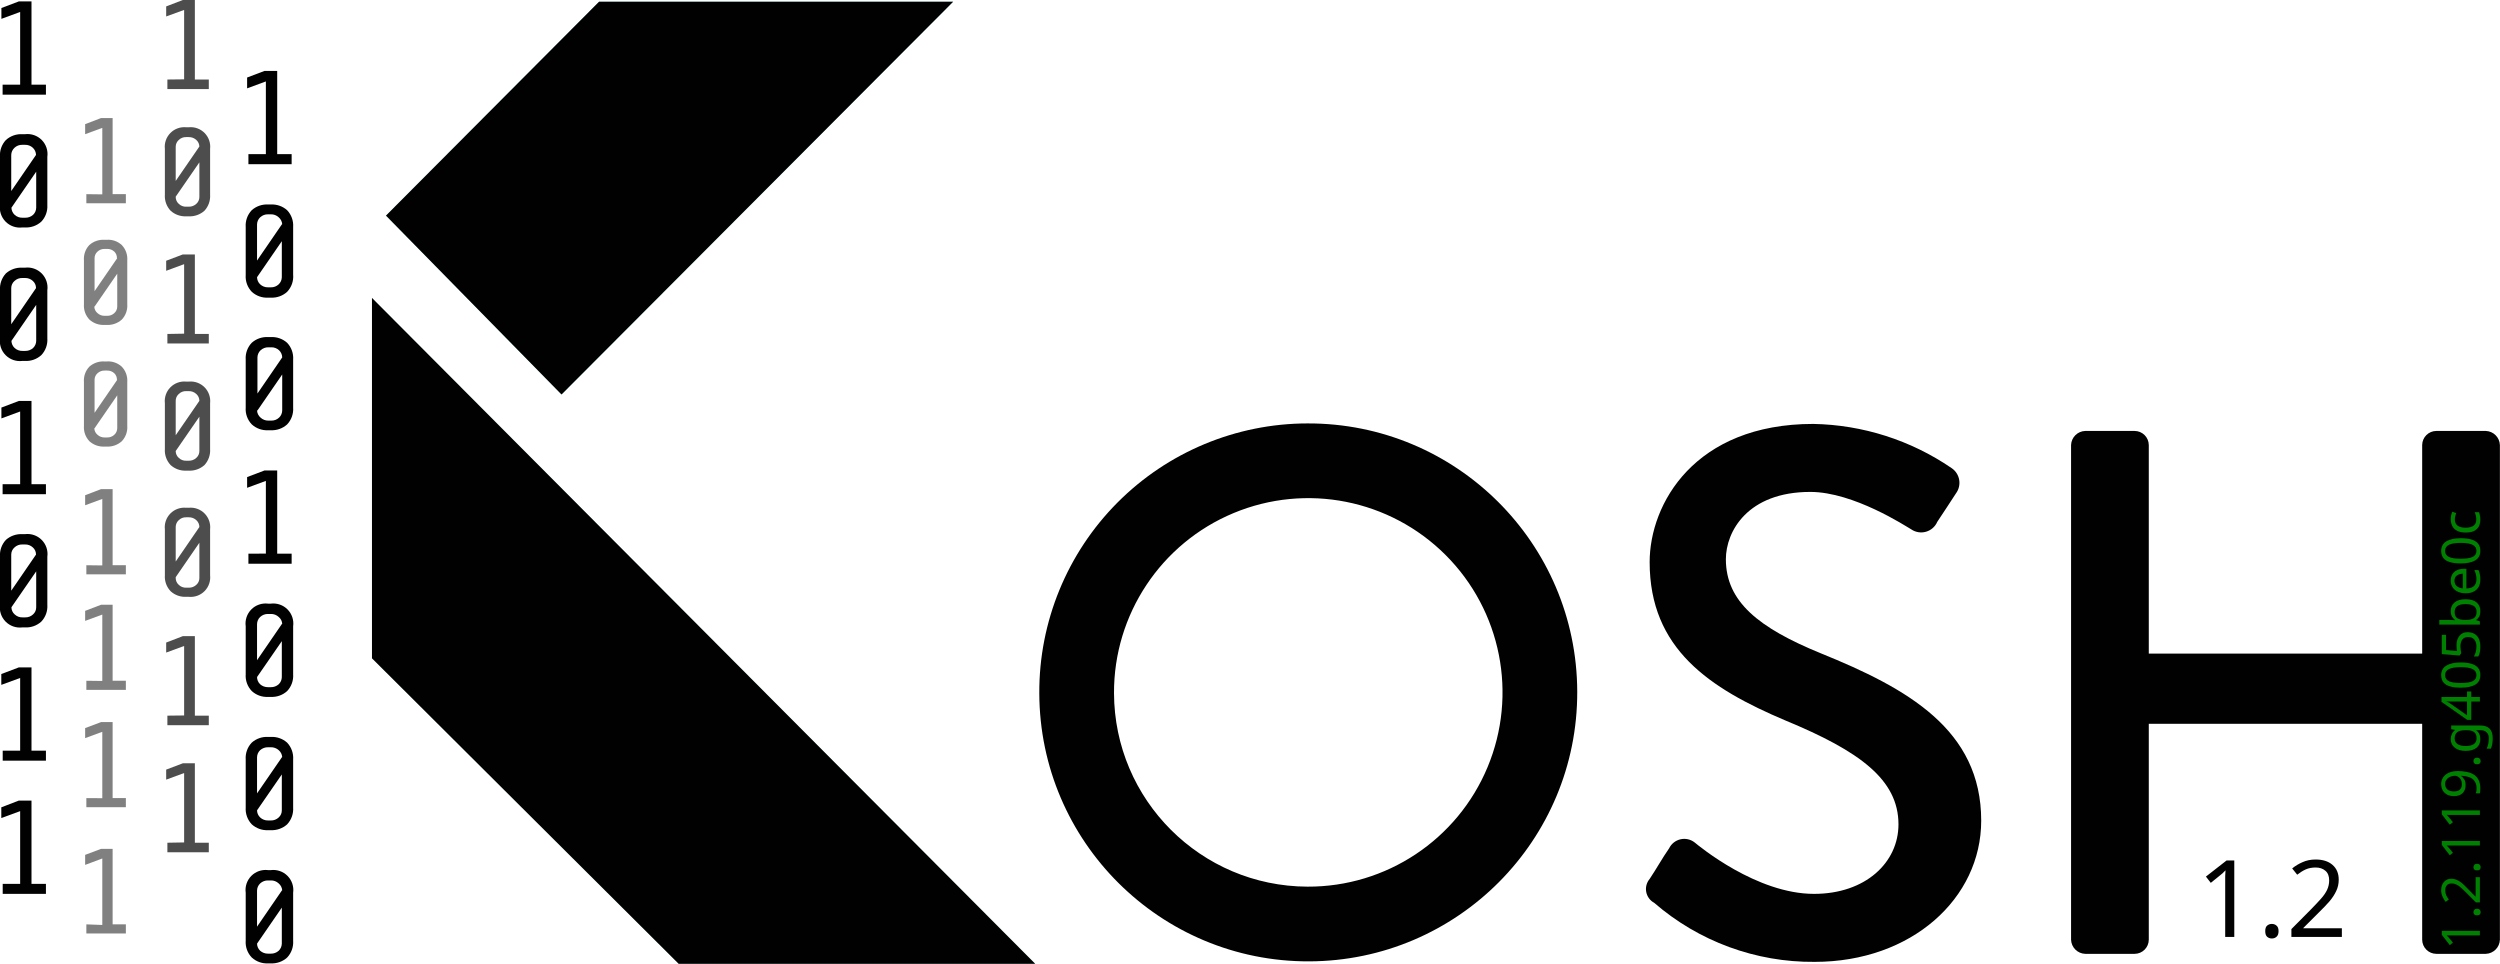
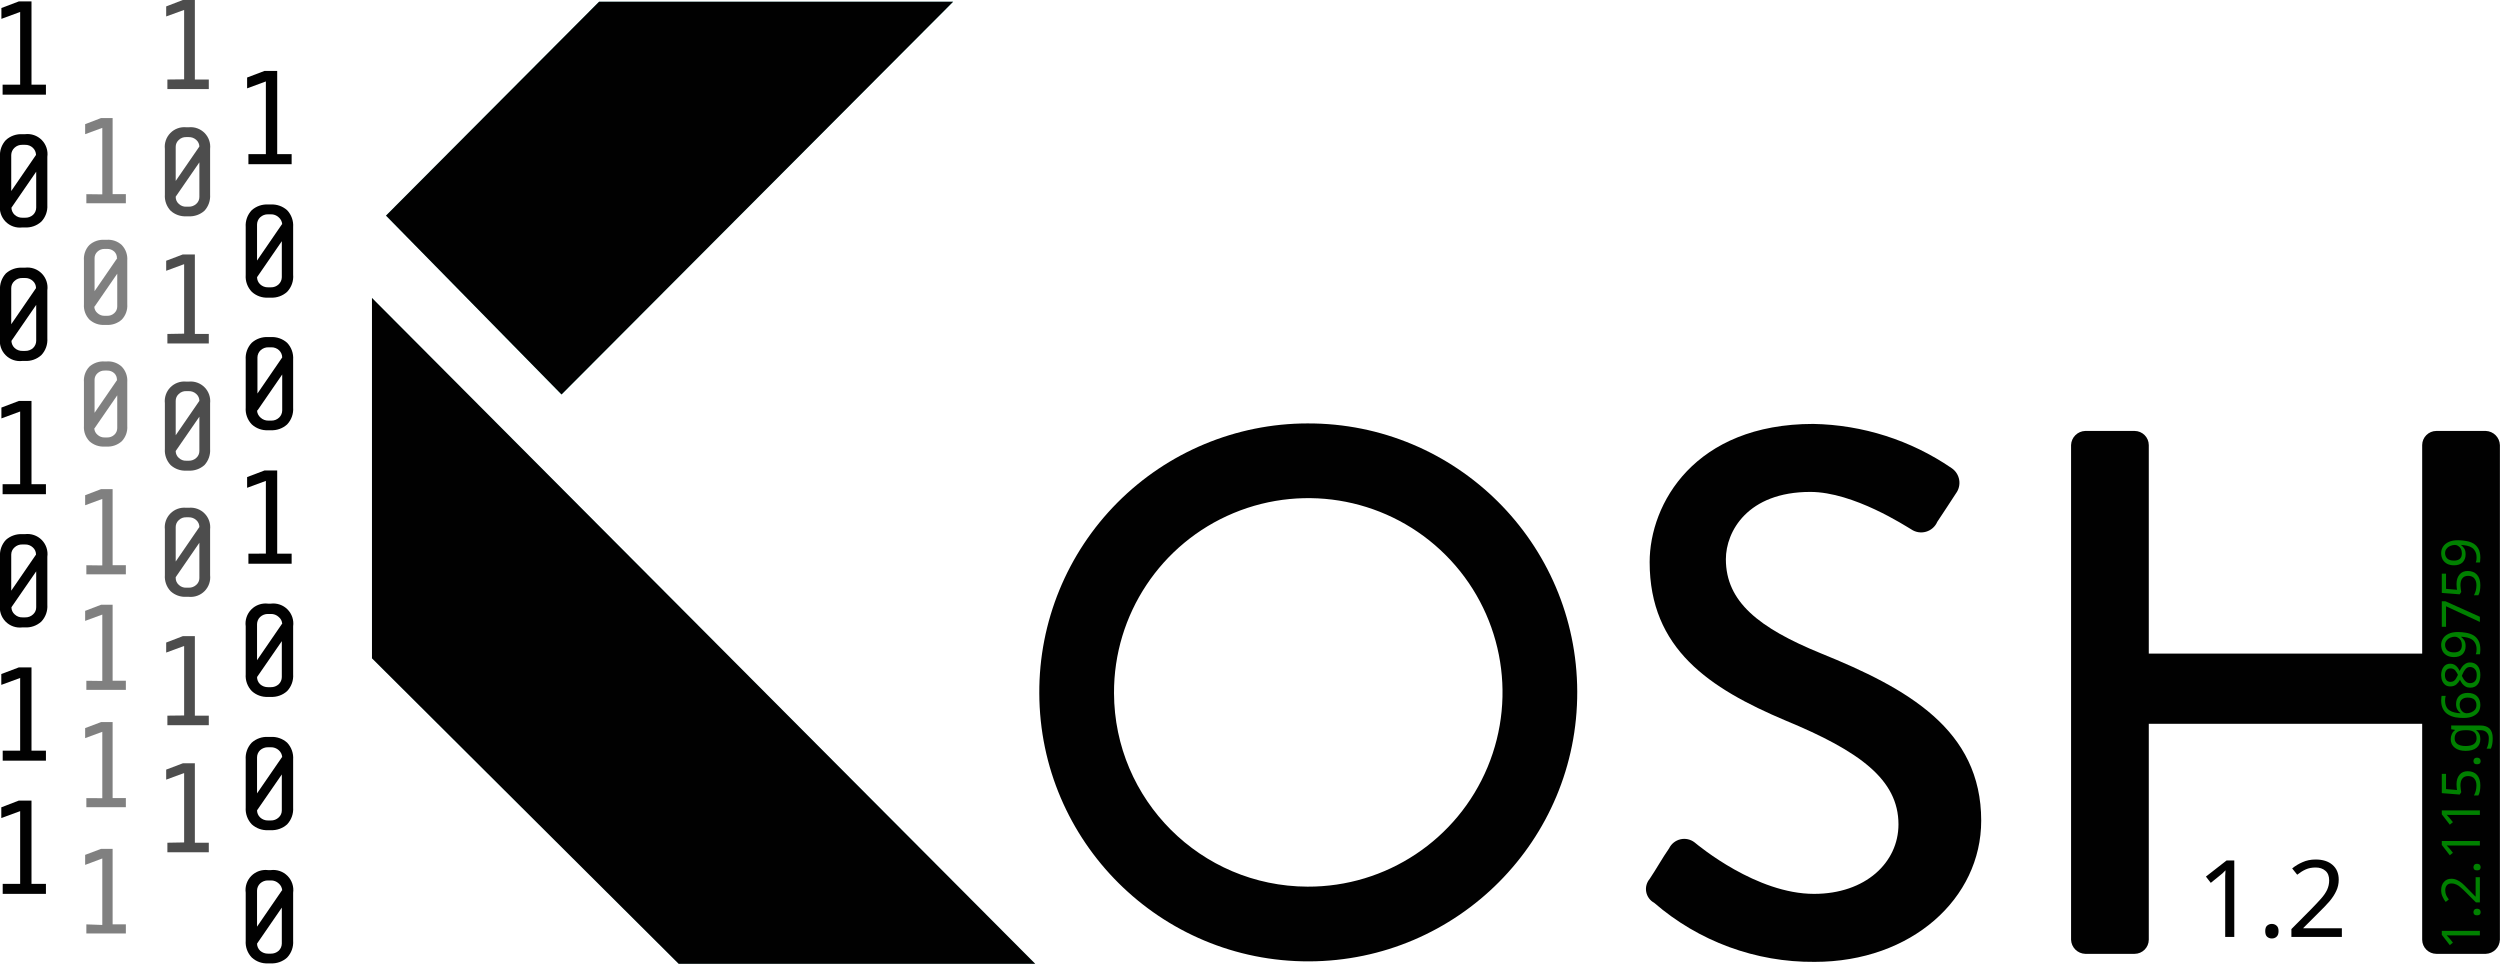
<svg xmlns="http://www.w3.org/2000/svg" viewBox="0 0 249.28 96.1" version="1.1" id="svg5833">
  <defs id="defs5750">
    <style id="style5748">.cls-1{isolation:isolate;}.cls-2,.cls-3,.cls-4,.cls-6{fill:#010101;}.cls-2,.cls-3,.cls-4,.cls-5{mix-blend-mode:multiply;}.cls-3{opacity:0.7;}.cls-4{opacity:0.5;}.cls-5{fill:#afdedc;}</style>
  </defs>
  <path class="cls-2" d="m 0.26,8.44 v 1 h 4.32 v -1 H 3.14 V 0.14 H 1.88 L 0.14,0.8 V 1.88 L 2.01,1.19 v 7.25 z" id="path5752" style="isolation:isolate;mix-blend-mode:multiply;fill:#010101" />
  <path class="cls-2" d="M 4.72,20.45 V 15.64 A 2,2 0 0 0 2.49,13.38 H 2.23 A 2.25,2.25 0 0 0 0.59,13.96 2.21,2.21 0 0 0 0,15.64 v 4.78 a 2,2 0 0 0 2.23,2.26 h 0.26 a 2.24,2.24 0 0 0 1.63,-0.58 2.21,2.21 0 0 0 0.6,-1.65 z m -1.13,-5 -2.47,3.6 v -3.6 a 1,1 0 0 1 0.32,-0.71 1.08,1.08 0 0 1 0.79,-0.3 h 0.26 a 1.09,1.09 0 0 1 0.79,0.3 1,1 0 0 1 0.31,0.68 z m -2.45,5.26 2.47,-3.59 v 3.59 A 1,1 0 0 1 3.3,21.42 1.13,1.13 0 0 1 2.51,21.71 H 2.25 A 1.11,1.11 0 0 1 1.46,21.42 1,1 0 0 1 1.14,20.71 Z" id="path5754" style="isolation:isolate;mix-blend-mode:multiply;fill:#010101" />
  <path class="cls-2" d="M 4.72,33.73 V 28.95 A 2,2 0 0 0 2.49,26.69 H 2.23 A 2.29,2.29 0 0 0 0.59,27.26 2.25,2.25 0 0 0 0,28.95 v 4.78 a 2,2 0 0 0 2.23,2.26 h 0.26 a 2.24,2.24 0 0 0 1.63,-0.58 2.21,2.21 0 0 0 0.6,-1.68 z m -1.13,-5 -2.47,3.6 v -3.6 a 0.94,0.94 0 0 1 0.32,-0.71 1.08,1.08 0 0 1 0.79,-0.3 h 0.26 a 1.09,1.09 0 0 1 0.79,0.3 0.93,0.93 0 0 1 0.31,0.68 z M 1.14,33.99 3.61,30.4 v 3.59 A 1,1 0 0 1 3.3,34.7 1.13,1.13 0 0 1 2.51,34.99 H 2.25 A 1.11,1.11 0 0 1 1.46,34.7 1,1 0 0 1 1.14,33.99 Z" id="path5756" style="isolation:isolate;mix-blend-mode:multiply;fill:#010101" />
  <path class="cls-2" d="m 0.26,48.28 v 1 h 4.32 v -1 H 3.14 v -8.3 H 1.88 l -1.74,0.66 v 1.08 l 1.87,-0.69 v 7.25 z" id="path5758" style="isolation:isolate;mix-blend-mode:multiply;fill:#010101" />
  <path class="cls-2" d="M 4.72,60.3 V 55.52 A 2,2 0 0 0 2.49,53.26 H 2.23 A 2.29,2.29 0 0 0 0.59,53.83 2.23,2.23 0 0 0 0,55.52 v 4.78 a 2,2 0 0 0 2.23,2.26 h 0.26 a 2.24,2.24 0 0 0 1.63,-0.58 2.21,2.21 0 0 0 0.6,-1.68 z m -1.13,-5 -2.47,3.6 v -3.6 a 0.94,0.94 0 0 1 0.32,-0.71 1.08,1.08 0 0 1 0.79,-0.3 h 0.26 a 1.09,1.09 0 0 1 0.79,0.3 0.93,0.93 0 0 1 0.31,0.68 z m -2.45,5.25 2.47,-3.58 v 3.58 A 0.93,0.93 0 0 1 3.3,61.26 1.09,1.09 0 0 1 2.51,61.56 H 2.25 A 1.08,1.08 0 0 1 1.46,61.26 0.94,0.94 0 0 1 1.14,60.55 Z" id="path5760" style="isolation:isolate;mix-blend-mode:multiply;fill:#010101" />
  <path class="cls-2" d="m 0.27,74.85 v 1 h 4.31 v -1 H 3.14 v -8.3 H 1.87 l -1.74,0.66 v 1.08 L 2.01,67.6 v 7.25 z" id="path5762" style="isolation:isolate;mix-blend-mode:multiply;fill:#010101" />
  <path class="cls-2" d="m 0.27,88.13 v 1 h 4.31 v -1 H 3.14 v -8.3 H 1.87 L 0.13,80.5 v 1.07 l 1.88,-0.69 v 7.25 z" id="path5764" style="isolation:isolate;mix-blend-mode:multiply;fill:#010101" />
  <path class="cls-2" d="m 24.77,15.37 v 1 h 4.31 v -1 h -1.44 v -8.3 h -1.26 l -1.74,0.66 v 1.08 l 1.87,-0.69 v 7.25 z" id="path5766" style="isolation:isolate;mix-blend-mode:multiply;fill:#010101" />
  <path class="cls-2" d="M 29.23,27.38 V 22.64 A 2.21,2.21 0 0 0 28.63,20.96 2.26,2.26 0 0 0 27,20.39 h -0.27 a 2.26,2.26 0 0 0 -1.63,0.57 2.21,2.21 0 0 0 -0.6,1.68 v 4.78 a 2.18,2.18 0 0 0 0.61,1.68 2.22,2.22 0 0 0 1.62,0.58 H 27 a 2.26,2.26 0 0 0 1.63,-0.58 2.21,2.21 0 0 0 0.6,-1.72 z m -1.13,-5 -2.47,3.6 v -3.6 a 1,1 0 0 1 0.31,-0.71 1.11,1.11 0 0 1 0.79,-0.3 H 27 a 1.09,1.09 0 0 1 0.79,0.3 1,1 0 0 1 0.35,0.68 z m -2.47,5.26 2.47,-3.59 v 3.59 a 1,1 0 0 1 -0.31,0.71 1.09,1.09 0 0 1 -0.79,0.3 h -0.27 a 1.11,1.11 0 0 1 -0.79,-0.3 1,1 0 0 1 -0.31,-0.71 z" id="path5768" style="isolation:isolate;mix-blend-mode:multiply;fill:#010101" />
  <path class="cls-2" d="M 29.23,40.64 V 35.86 A 2.21,2.21 0 0 0 28.63,34.18 2.26,2.26 0 0 0 27,33.61 h -0.27 a 2.26,2.26 0 0 0 -1.63,0.57 2.21,2.21 0 0 0 -0.6,1.68 v 4.78 a 2.18,2.18 0 0 0 0.61,1.68 2.22,2.22 0 0 0 1.62,0.58 H 27 a 2.26,2.26 0 0 0 1.63,-0.58 2.21,2.21 0 0 0 0.6,-1.68 z m -1.09,-5 -2.47,3.6 v -3.6 a 1,1 0 0 1 0.31,-0.71 1.11,1.11 0 0 1 0.79,-0.3 h 0.27 a 1.09,1.09 0 0 1 0.79,0.3 1,1 0 0 1 0.31,0.71 z m -2.47,5.29 2.47,-3.59 v 3.59 a 1,1 0 0 1 -0.31,0.71 1.09,1.09 0 0 1 -0.79,0.3 h -0.27 a 1.11,1.11 0 0 1 -0.79,-0.3 1,1 0 0 1 -0.35,-0.72 z" id="path5770" style="isolation:isolate;mix-blend-mode:multiply;fill:#010101" />
  <path class="cls-2" d="m 24.77,55.21 v 1 h 4.31 v -1 h -1.44 v -8.3 h -1.26 l -1.74,0.66 v 1.07 l 1.87,-0.69 v 7.25 z" id="path5772" style="isolation:isolate;mix-blend-mode:multiply;fill:#010101" />
  <path class="cls-2" d="M 29.23,67.23 V 62.45 A 2,2 0 0 0 27,60.19 h -0.27 a 2,2 0 0 0 -2.23,2.26 v 4.78 a 2.18,2.18 0 0 0 0.61,1.68 2.22,2.22 0 0 0 1.62,0.58 H 27 a 2.26,2.26 0 0 0 1.63,-0.58 2.21,2.21 0 0 0 0.6,-1.68 z m -1.13,-5 -2.47,3.6 v -3.6 a 1,1 0 0 1 0.31,-0.71 1.11,1.11 0 0 1 0.79,-0.3 H 27 a 1.09,1.09 0 0 1 0.79,0.3 0.93,0.93 0 0 1 0.35,0.68 z m -2.47,5.28 2.47,-3.58 v 3.58 A 1,1 0 0 1 27.79,68.23 1.13,1.13 0 0 1 27,68.52 h -0.27 a 1.15,1.15 0 0 1 -0.79,-0.29 1,1 0 0 1 -0.31,-0.75 z" id="path5774" style="isolation:isolate;mix-blend-mode:multiply;fill:#010101" />
  <path class="cls-2" d="M 29.23,80.52 V 75.74 A 2.22,2.22 0 0 0 28.63,74.05 2.26,2.26 0 0 0 27,73.48 h -0.27 a 2.26,2.26 0 0 0 -1.63,0.57 2.22,2.22 0 0 0 -0.6,1.69 v 4.78 a 2.21,2.21 0 0 0 0.61,1.68 2.26,2.26 0 0 0 1.62,0.58 H 27 a 2.3,2.3 0 0 0 1.63,-0.58 2.24,2.24 0 0 0 0.6,-1.68 z m -1.13,-5 -2.47,3.59 v -3.59 a 1,1 0 0 1 0.31,-0.72 1.15,1.15 0 0 1 0.79,-0.29 H 27 a 1.13,1.13 0 0 1 0.79,0.29 1,1 0 0 1 0.35,0.69 z m -2.47,5.28 2.47,-3.58 v 3.58 a 0.93,0.93 0 0 1 -0.31,0.71 1.09,1.09 0 0 1 -0.79,0.3 h -0.27 a 1.11,1.11 0 0 1 -0.79,-0.3 1,1 0 0 1 -0.31,-0.74 z" id="path5776" style="isolation:isolate;mix-blend-mode:multiply;fill:#010101" />
  <path class="cls-2" d="M 29.23,93.8 V 89.02 A 2,2 0 0 0 27,86.76 h -0.27 a 2,2 0 0 0 -2.23,2.26 v 4.78 a 2.18,2.18 0 0 0 0.61,1.68 2.22,2.22 0 0 0 1.62,0.58 H 27 a 2.26,2.26 0 0 0 1.63,-0.58 2.21,2.21 0 0 0 0.6,-1.68 z m -1.13,-5 -2.47,3.6 v -3.6 a 1,1 0 0 1 0.31,-0.71 1.11,1.11 0 0 1 0.79,-0.3 H 27 a 1.09,1.09 0 0 1 0.79,0.3 1,1 0 0 1 0.35,0.68 z m -2.47,5.29 2.47,-3.59 v 3.59 A 1,1 0 0 1 27.79,94.8 1.13,1.13 0 0 1 27,95.09 H 26.73 A 1.15,1.15 0 0 1 25.94,94.8 1,1 0 0 1 25.63,94.06 Z" id="path5778" style="isolation:isolate;mix-blend-mode:multiply;fill:#010101" />
  <path class="cls-3" d="m 16.69,7.93 v 0.95 h 4.13 V 7.93 H 19.43 V 0 h -1.2 l -1.66,0.64 v 1 l 1.79,-0.65 v 6.92 z" id="path5780" style="opacity:0.7;isolation:isolate;mix-blend-mode:multiply;fill:#010101" />
  <path class="cls-3" d="m 20.95,19.41 v -4.56 a 1.95,1.95 0 0 0 -2.13,-2.16 h -0.25 a 1.95,1.95 0 0 0 -2.13,2.16 v 4.56 a 2.12,2.12 0 0 0 0.58,1.61 2.17,2.17 0 0 0 1.55,0.55 h 0.25 a 2.2,2.2 0 0 0 1.56,-0.55 2.15,2.15 0 0 0 0.57,-1.61 z m -1.07,-4.8 -2.36,3.43 v -3.4 a 0.9,0.9 0 0 1 0.3,-0.68 1,1 0 0 1 0.75,-0.29 h 0.25 a 1.06,1.06 0 0 1 0.76,0.29 0.9,0.9 0 0 1 0.3,0.68 z m -2.36,5 2.36,-3.42 v 3.45 a 0.9,0.9 0 0 1 -0.3,0.68 1.06,1.06 0 0 1 -0.76,0.29 h -0.25 a 1,1 0 0 1 -0.75,-0.29 0.9,0.9 0 0 1 -0.3,-0.68 z" id="path5782" style="opacity:0.7;isolation:isolate;mix-blend-mode:multiply;fill:#010101" />
  <path class="cls-3" d="m 16.69,33.3 v 0.95 h 4.13 V 33.3 h -1.39 v -7.93 h -1.2 L 16.57,26 v 1 l 1.79,-0.66 v 6.93 z" id="path5784" style="opacity:0.7;isolation:isolate;mix-blend-mode:multiply;fill:#010101" />
  <path class="cls-3" d="m 20.95,44.77 v -4.56 a 1.95,1.95 0 0 0 -2.13,-2.16 h -0.25 a 1.95,1.95 0 0 0 -2.13,2.16 v 4.56 a 2.12,2.12 0 0 0 0.58,1.61 2.17,2.17 0 0 0 1.55,0.55 h 0.25 a 2.2,2.2 0 0 0 1.56,-0.55 2.15,2.15 0 0 0 0.57,-1.61 z m -1.07,-4.8 -2.36,3.43 v -3.43 a 0.9,0.9 0 0 1 0.3,-0.68 1,1 0 0 1 0.75,-0.29 h 0.25 a 1.06,1.06 0 0 1 0.76,0.29 0.9,0.9 0 0 1 0.3,0.68 z m -2.36,5 2.36,-3.42 v 3.42 a 0.9,0.9 0 0 1 -0.3,0.68 1.06,1.06 0 0 1 -0.76,0.29 h -0.25 a 1,1 0 0 1 -0.75,-0.29 0.9,0.9 0 0 1 -0.3,-0.64 z" id="path5786" style="opacity:0.7;isolation:isolate;mix-blend-mode:multiply;fill:#010101" />
  <path class="cls-3" d="m 16.69,71.36 v 0.95 h 4.13 v -0.95 h -1.39 v -7.93 h -1.2 l -1.66,0.64 v 1 l 1.79,-0.66 v 6.93 z" id="path5788" style="opacity:0.7;isolation:isolate;mix-blend-mode:multiply;fill:#010101" />
  <path class="cls-3" d="m 20.95,57.35 v -4.56 a 1.95,1.95 0 0 0 -2.13,-2.16 h -0.25 a 1.95,1.95 0 0 0 -2.13,2.16 v 4.56 a 2.1,2.1 0 0 0 0.58,1.61 2.13,2.13 0 0 0 1.55,0.55 h 0.25 a 1.95,1.95 0 0 0 2.13,-2.16 z m -1.07,-4.8 -2.36,3.44 v -3.44 a 0.91,0.91 0 0 1 0.3,-0.68 1,1 0 0 1 0.75,-0.29 h 0.25 a 1.06,1.06 0 0 1 0.76,0.29 0.91,0.91 0 0 1 0.3,0.68 z m -2.36,5 2.36,-3.43 v 3.52 a 0.89,0.89 0 0 1 -0.3,0.67 1.06,1.06 0 0 1 -0.76,0.29 h -0.25 a 1,1 0 0 1 -0.75,-0.29 0.89,0.89 0 0 1 -0.3,-0.67 z" id="path5790" style="opacity:0.7;isolation:isolate;mix-blend-mode:multiply;fill:#010101" />
  <path class="cls-3" d="m 16.69,84.03 v 0.95 h 4.13 v -0.95 h -1.39 v -7.92 h -1.2 l -1.66,0.63 v 1 l 1.79,-0.66 V 84 Z" id="path5792" style="opacity:0.7;isolation:isolate;mix-blend-mode:multiply;fill:#010101" />
  <path class="cls-4" d="m 8.61,19.36 v 0.91 h 3.94 v -0.91 h -1.32 v -7.59 h -1.15 l -1.59,0.61 v 1 l 1.71,-0.63 v 6.63 z" id="path5794" style="opacity:0.5;isolation:isolate;mix-blend-mode:multiply;fill:#010101" />
  <path class="cls-4" d="m 12.69,30.34 v -4.37 a 2,2 0 0 0 -0.55,-1.54 2,2 0 0 0 -1.49,-0.52 h -0.24 a 2.09,2.09 0 0 0 -1.5,0.52 2,2 0 0 0 -0.54,1.54 v 4.37 a 2,2 0 0 0 0.55,1.53 2.07,2.07 0 0 0 1.49,0.53 h 0.24 a 2.09,2.09 0 0 0 1.49,-0.53 2,2 0 0 0 0.55,-1.53 z m -1,-4.6 -2.26,3.29 v -3.29 a 0.87,0.87 0 0 1 0.29,-0.65 1,1 0 0 1 0.72,-0.27 h 0.24 a 1,1 0 0 1 0.72,0.27 0.87,0.87 0 0 1 0.26,0.65 z m -2.26,4.83 2.26,-3.28 v 3.28 a 0.87,0.87 0 0 1 -0.29,0.65 1,1 0 0 1 -0.72,0.27 H 10.44 A 1,1 0 0 1 9.72,31.22 0.87,0.87 0 0 1 9.4,30.57 Z" id="path5796" style="opacity:0.5;isolation:isolate;mix-blend-mode:multiply;fill:#010101" />
  <path class="cls-4" d="m 8.61,67.88 v 0.91 h 3.94 V 67.88 H 11.23 V 60.3 h -1.15 l -1.59,0.61 v 1 l 1.71,-0.63 v 6.62 z" id="path5798" style="opacity:0.5;isolation:isolate;mix-blend-mode:multiply;fill:#010101" />
  <path class="cls-4" d="m 8.61,92.17 v 0.91 h 3.94 v -0.91 h -1.32 v -7.53 h -1.15 l -1.59,0.6 v 1 L 10.2,85.6 v 6.63 z" id="path5800" style="opacity:0.5;isolation:isolate;mix-blend-mode:multiply;fill:#010101" />
  <path class="cls-4" d="m 8.61,56.36 v 0.91 h 3.94 v -0.91 h -1.32 v -7.59 h -1.15 l -1.59,0.61 v 1 l 1.71,-0.63 v 6.63 z" id="path5802" style="opacity:0.5;isolation:isolate;mix-blend-mode:multiply;fill:#010101" />
  <path class="cls-4" d="M 12.69,42.47 V 38.1 a 2,2 0 0 0 -0.55,-1.54 2,2 0 0 0 -1.49,-0.52 h -0.24 a 2.09,2.09 0 0 0 -1.5,0.52 2,2 0 0 0 -0.54,1.54 v 4.37 a 2,2 0 0 0 0.55,1.53 2.07,2.07 0 0 0 1.49,0.53 h 0.24 A 2.09,2.09 0 0 0 12.14,44 2,2 0 0 0 12.69,42.47 Z m -1,-4.6 -2.26,3.29 v -3.29 a 0.87,0.87 0 0 1 0.29,-0.65 1,1 0 0 1 0.72,-0.27 h 0.24 a 1,1 0 0 1 0.72,0.27 0.87,0.87 0 0 1 0.26,0.65 z m -2.26,4.83 2.26,-3.28 v 3.28 a 0.89,0.89 0 0 1 -0.29,0.65 1,1 0 0 1 -0.72,0.27 H 10.44 A 1,1 0 0 1 9.72,43.35 0.89,0.89 0 0 1 9.4,42.7 Z" id="path5804" style="opacity:0.5;isolation:isolate;mix-blend-mode:multiply;fill:#010101" />
  <path class="cls-4" d="m 8.61,79.58 v 0.91 h 3.94 V 79.58 H 11.23 V 72 h -1.15 l -1.59,0.6 v 1 l 1.71,-0.63 v 6.62 z" id="path5806" style="opacity:0.5;isolation:isolate;mix-blend-mode:multiply;fill:#010101" />
  <polygon class="cls-5" points="37.09,29.71 37.09,65.64 67.67,96.1 103.22,96.1 " id="polygon5808" style="isolation:isolate;mix-blend-mode:multiply;fill:#afdedc" />
  <polygon class="cls-5" points="55.99,39.33 95.04,0.17 59.74,0.17 38.49,21.5 " id="polygon5810" style="isolation:isolate;mix-blend-mode:multiply;fill:#afdedc" />
  <polygon class="cls-5" points="55.99,39.33 95.04,0.17 59.74,0.17 38.49,21.5 " id="polygon5812" style="isolation:isolate;mix-blend-mode:multiply;fill:#afdedc" />
  <polygon class="cls-6" points="55.99,39.33 95.04,0.17 59.74,0.17 38.49,21.5 " id="polygon5814" style="isolation:isolate;fill:#010101" />
  <polygon class="cls-6" points="37.09,29.71 37.09,65.64 67.67,96.1 103.22,96.1 " id="polygon5816" style="isolation:isolate;fill:#010101" />
  <path class="cls-6" d="m 130.37,42.22 a 26.82,26.82 0 1 1 -26.74,26.9 26.78,26.78 0 0 1 26.74,-26.9 z m 0,46.19 a 19.37,19.37 0 1 0 -19.29,-19.29 19.36,19.36 0 0 0 19.29,19.29 z" id="path5818" style="isolation:isolate;fill:#010101" />
  <path class="cls-6" d="m 164.49,87.64 c 0.67,-1 1.27,-2.09 1.94,-3.05 a 1.68,1.68 0 0 1 2.53,-0.6 c 0.45,0.37 6.19,5.14 11.92,5.14 5.14,0 8.42,-3.13 8.42,-6.93 0,-4.47 -3.88,-7.3 -11.25,-10.35 -7.6,-3.21 -13.56,-7.15 -13.56,-15.8 0,-5.81 4.47,-13.78 16.32,-13.78 a 25.25,25.25 0 0 1 13.78,4.4 1.77,1.77 0 0 1 0.44,2.53 c -0.59,0.9 -1.26,1.94 -1.86,2.83 a 1.75,1.75 0 0 1 -2.6,0.75 c -0.53,-0.3 -5.74,-3.73 -10.06,-3.73 -6.26,0 -8.42,3.95 -8.42,6.71 0,4.24 3.28,6.85 9.46,9.38 8.64,3.5 16,7.6 16,16.69 0,7.75 -6.93,14.08 -16.61,14.08 a 24.11,24.11 0 0 1 -16,-5.89 1.56,1.56 0 0 1 -0.45,-2.38 z" id="path5820" style="isolation:isolate;fill:#010101" />
  <path class="cls-6" d="m 206.51,44.38 a 1.46,1.46 0 0 1 1.42,-1.41 h 4.91 a 1.42,1.42 0 0 1 1.42,1.41 v 20.79 h 27.26 V 44.38 a 1.42,1.42 0 0 1 1.42,-1.41 h 4.92 a 1.46,1.46 0 0 1 1.41,1.41 V 93.7 a 1.46,1.46 0 0 1 -1.41,1.41 h -4.92 A 1.42,1.42 0 0 1 241.52,93.7 V 72.17 H 214.26 V 93.7 a 1.42,1.42 0 0 1 -1.42,1.41 h -4.91 a 1.46,1.46 0 0 1 -1.42,-1.41 z" id="path5822" style="isolation:isolate;fill:#010101" />
  <text xml:space="preserve" style="font-style:normal;font-weight:normal;font-size:40px;line-height:1.25;font-family:sans-serif;letter-spacing:0px;word-spacing:0px;fill:#010101;fill-opacity:1;stroke:none;" x="219.004" y="93.422" id="text4318">
    <tspan id="tspan4316" x="219.004" y="93.422" style="font-style:normal;font-variant:normal;font-weight:normal;font-stretch:normal;font-size:10.667px;font-family:sans-serif;-inkscape-font-specification:'sans-serif, Normal';font-variant-ligatures:normal;font-variant-caps:normal;font-variant-numeric:normal;font-feature-settings:normal;text-align:start;writing-mode:lr-tb;text-anchor:start;fill:#010101;fill-opacity:1;">1.2</tspan>
  </text>
  <text xml:space="preserve" style="font-style:normal;font-weight:normal;font-size:40px;line-height:1.25;font-family:sans-serif;letter-spacing:0px;word-spacing:0px;fill:#000000;fill-opacity:1;stroke:none" x="-94.71" y="247.271" id="text4402" transform="rotate(-90)">
-     <tspan id="tspan4400" x="-94.71" y="247.271" style="font-style:normal;font-variant:normal;font-weight:normal;font-stretch:normal;font-size:5.333px;font-family:sans-serif;-inkscape-font-specification:'sans-serif, Normal';font-variant-ligatures:normal;font-variant-caps:normal;font-variant-numeric:normal;font-feature-settings:normal;text-align:start;writing-mode:lr-tb;text-anchor:start;fill:#008000">1.2.119.g405be0c </tspan>
+     <tspan id="tspan4400" x="-94.71" y="247.271" style="font-style:normal;font-variant:normal;font-weight:normal;font-stretch:normal;font-size:5.333px;font-family:sans-serif;-inkscape-font-specification:'sans-serif, Normal';font-variant-ligatures:normal;font-variant-caps:normal;font-variant-numeric:normal;font-feature-settings:normal;text-align:start;writing-mode:lr-tb;text-anchor:start;fill:#008000">1.2.115.g689759</tspan>
  </text>
</svg>
